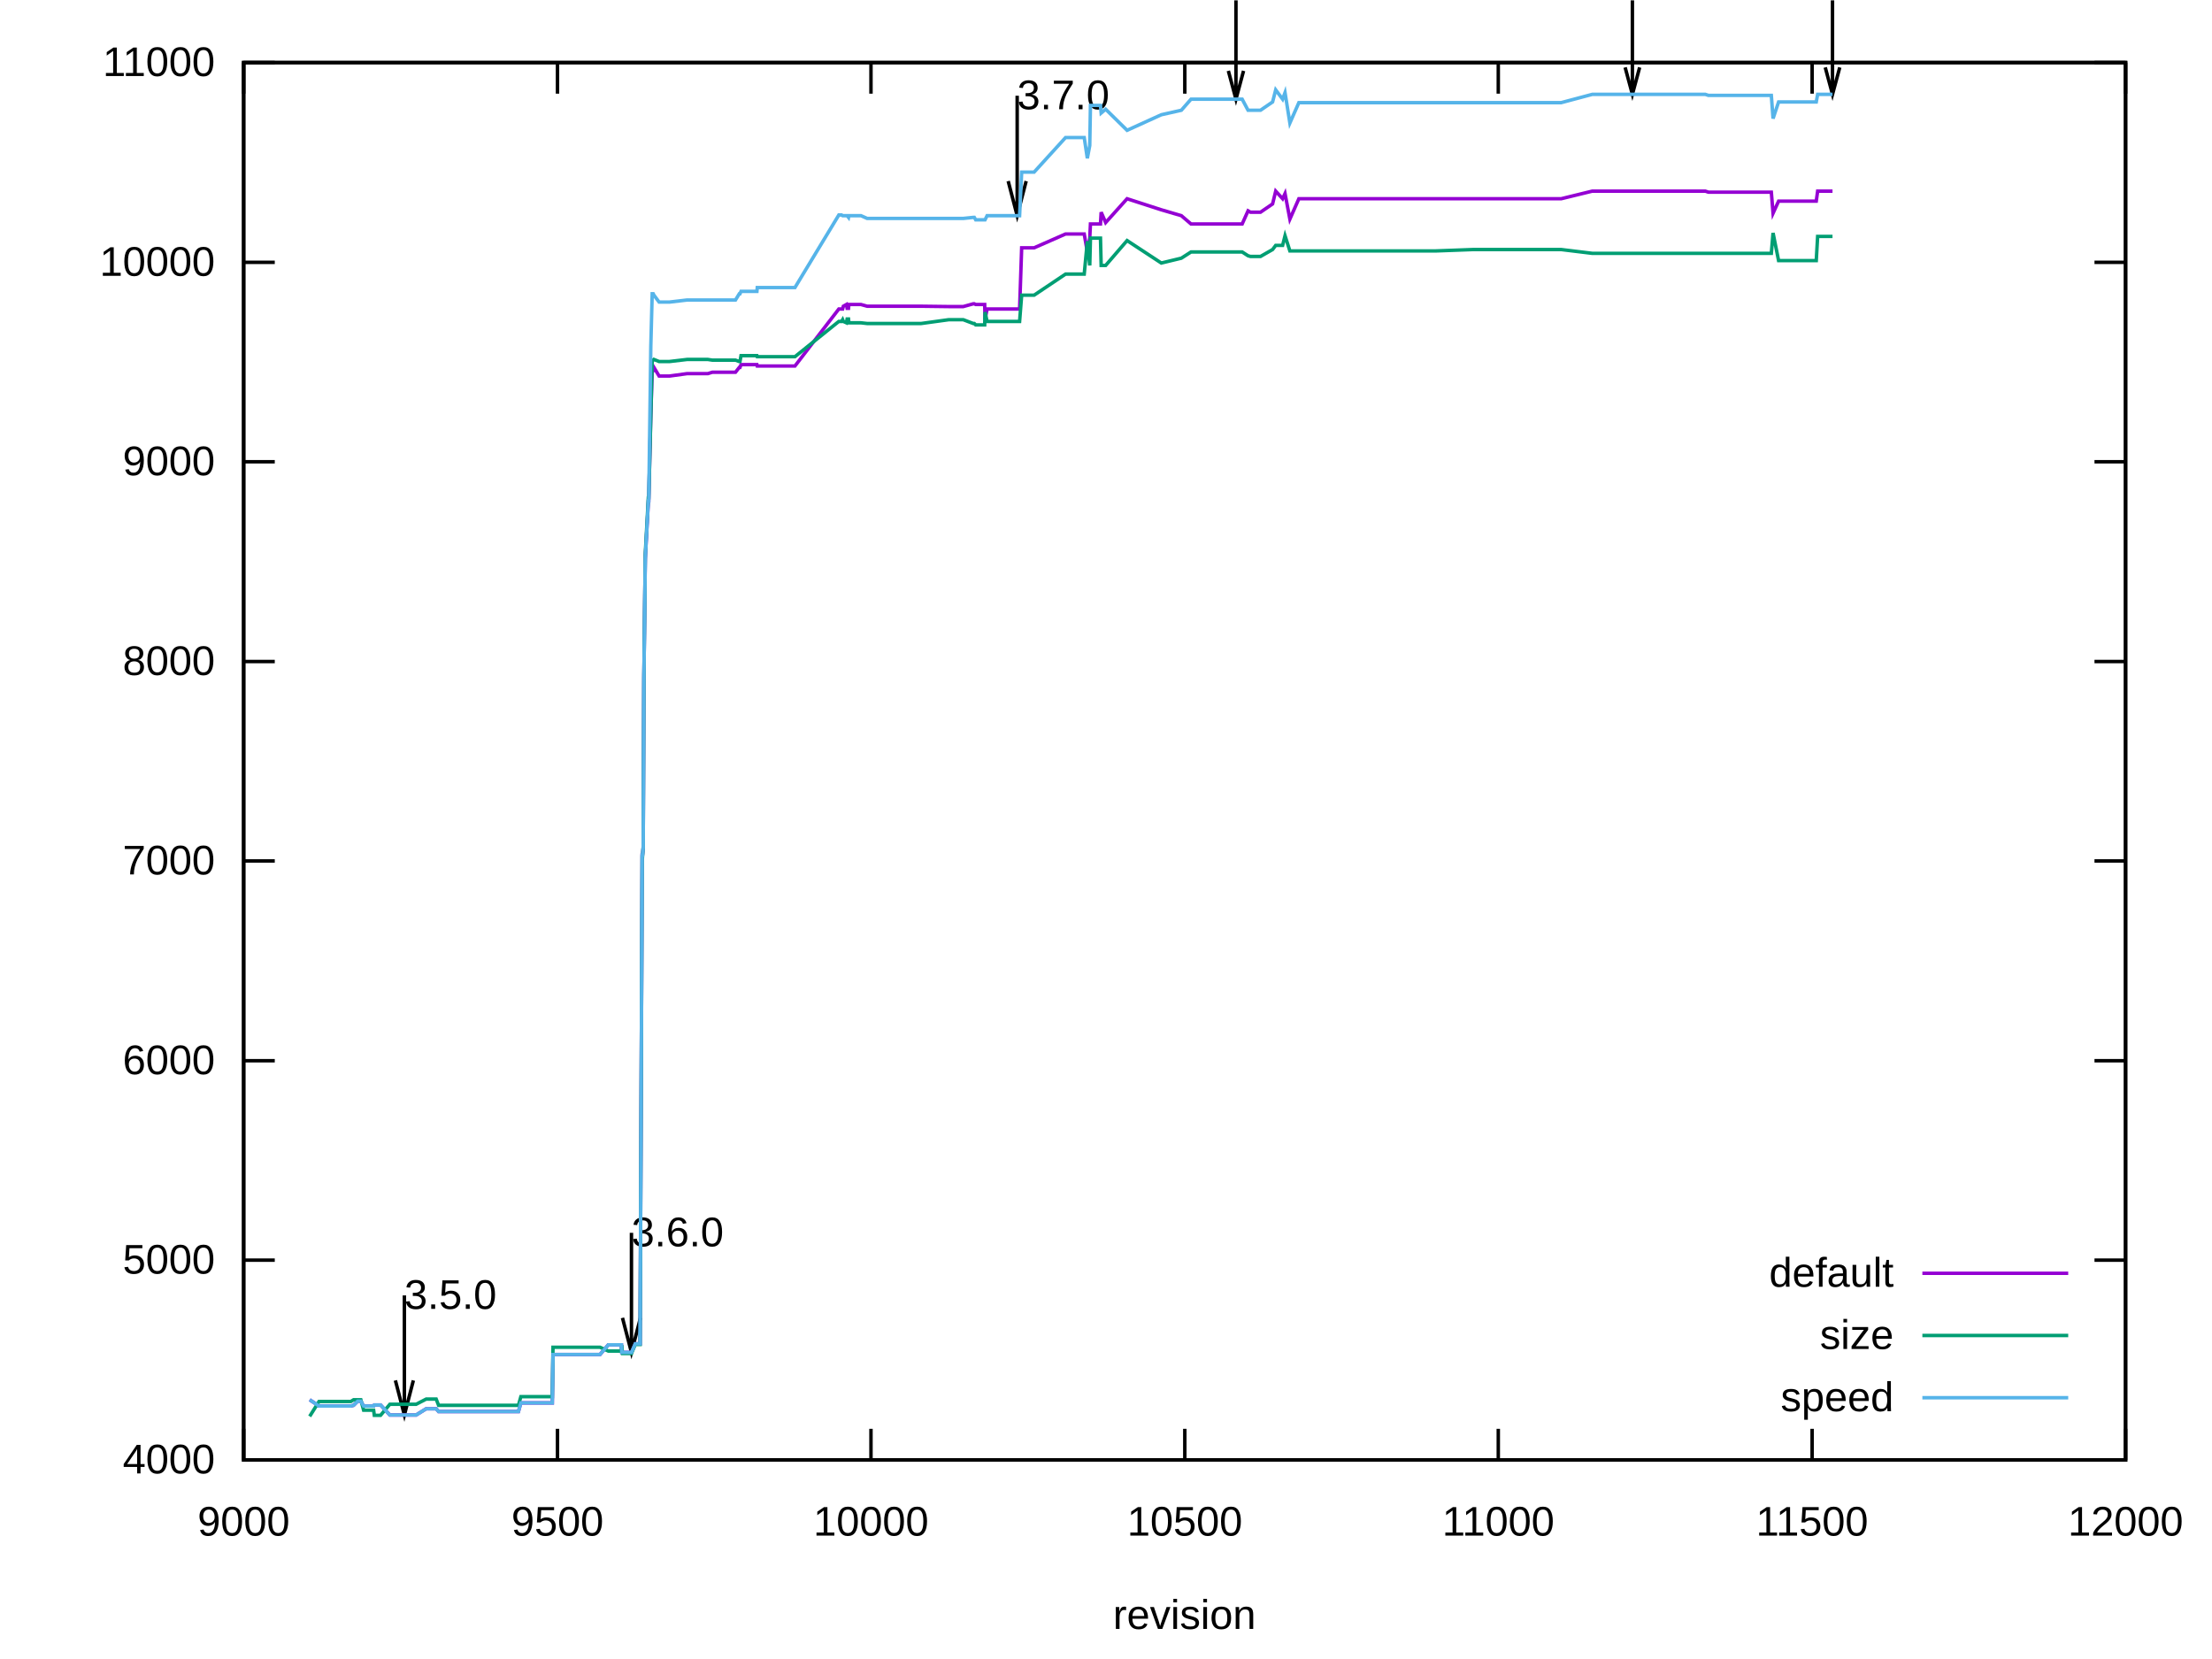
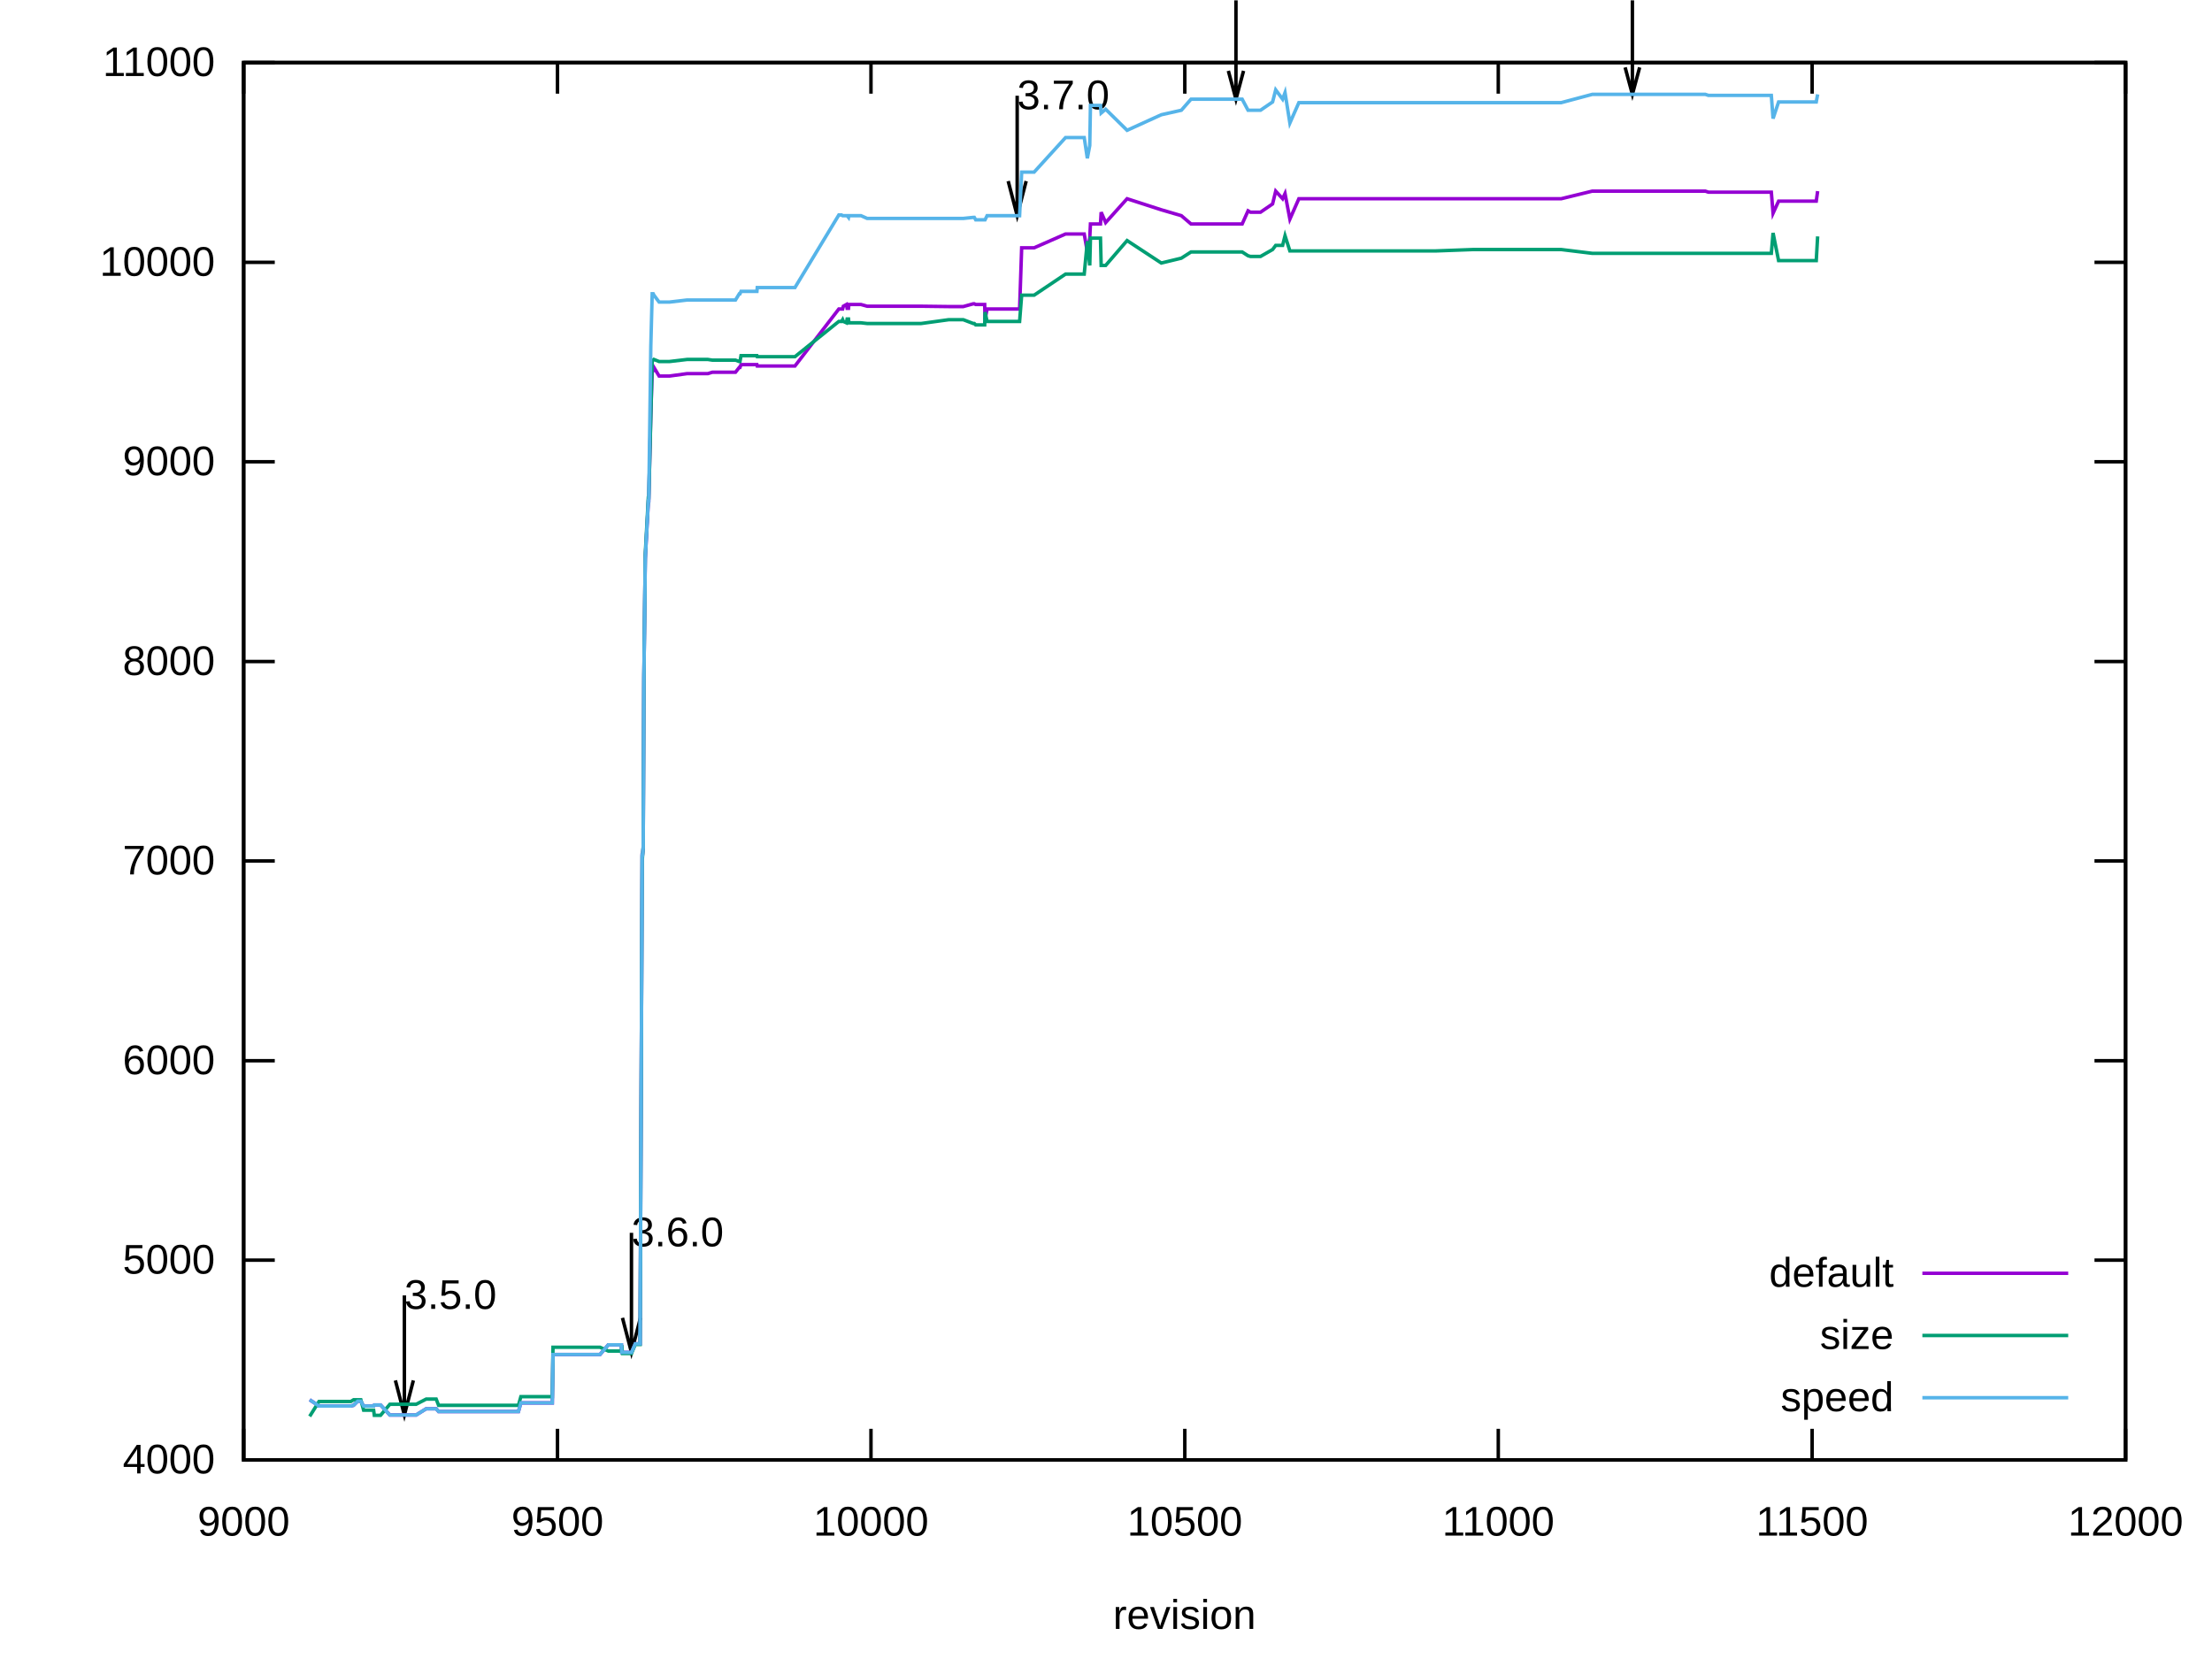
<svg xmlns="http://www.w3.org/2000/svg" xmlns:xlink="http://www.w3.org/1999/xlink" width="640" height="480" viewBox="0 0 640 480">
  <g id="gnuplot_canvas">
    <rect x="0" y="0" width="640" height="480" fill="none" />
    <defs>
      <circle id="gpDot" r="0.5" stroke-width="0.5" stroke="currentColor" />
      <path id="gpPt0" stroke-width="0.222" stroke="currentColor" d="M-1,0 h2 M0,-1 v2" />
      <path id="gpPt1" stroke-width="0.222" stroke="currentColor" d="M-1,-1 L1,1 M1,-1 L-1,1" />
      <path id="gpPt2" stroke-width="0.222" stroke="currentColor" d="M-1,0 L1,0 M0,-1 L0,1 M-1,-1 L1,1 M-1,1 L1,-1" />
      <rect id="gpPt3" stroke-width="0.222" stroke="currentColor" x="-1" y="-1" width="2" height="2" />
      <rect id="gpPt4" stroke-width="0.222" stroke="currentColor" fill="currentColor" x="-1" y="-1" width="2" height="2" />
      <circle id="gpPt5" stroke-width="0.222" stroke="currentColor" cx="0" cy="0" r="1" />
      <use xlink:href="#gpPt5" id="gpPt6" fill="currentColor" stroke="none" />
      <path id="gpPt7" stroke-width="0.222" stroke="currentColor" d="M0,-1.33 L-1.33,0.67 L1.33,0.67 z" />
      <use xlink:href="#gpPt7" id="gpPt8" fill="currentColor" stroke="none" />
      <use xlink:href="#gpPt7" id="gpPt9" stroke="currentColor" transform="rotate(180)" />
      <use xlink:href="#gpPt9" id="gpPt10" fill="currentColor" stroke="none" />
      <use xlink:href="#gpPt3" id="gpPt11" stroke="currentColor" transform="rotate(45)" />
      <use xlink:href="#gpPt11" id="gpPt12" fill="currentColor" stroke="none" />
      <path id="gpPt13" stroke-width="0.222" stroke="currentColor" d="M0,1.330 L1.265,0.411 L0.782,-1.067 L-0.782,-1.076 L-1.265,0.411 z" />
      <use xlink:href="#gpPt13" id="gpPt14" fill="currentColor" stroke="none" />
      <filter id="textbox" filterUnits="objectBoundingBox" x="0" y="0" height="1" width="1">
        <feFlood flood-color="white" flood-opacity="1" result="bgnd" />
        <feComposite in="SourceGraphic" in2="bgnd" operator="atop" />
      </filter>
      <filter id="greybox" filterUnits="objectBoundingBox" x="0" y="0" height="1" width="1">
        <feFlood flood-color="lightgrey" flood-opacity="1" result="grey" />
        <feComposite in="SourceGraphic" in2="grey" operator="atop" />
      </filter>
    </defs>
    <g fill="none" color="white" stroke="currentColor" stroke-width="1.00" stroke-linecap="butt" stroke-linejoin="miter">
</g>
    <g fill="none" color="black" stroke="currentColor" stroke-width="1.00" stroke-linecap="butt" stroke-linejoin="miter">
      <path stroke="black" d="M70.5,422.4 L79.5,422.4 M615.0,422.4 L606.0,422.4  " />
      <g transform="translate(62.2,426.3)" stroke="none" fill="black" font-family="Arial" font-size="12.00" text-anchor="end">
        <text>
          <tspan font-family="Arial"> 4000</tspan>
        </text>
      </g>
    </g>
    <g fill="none" color="black" stroke="currentColor" stroke-width="1.00" stroke-linecap="butt" stroke-linejoin="miter">
      <path stroke="black" d="M70.5,364.6 L79.5,364.6 M615.0,364.6 L606.0,364.6  " />
      <g transform="translate(62.2,368.5)" stroke="none" fill="black" font-family="Arial" font-size="12.00" text-anchor="end">
        <text>
          <tspan font-family="Arial"> 5000</tspan>
        </text>
      </g>
    </g>
    <g fill="none" color="black" stroke="currentColor" stroke-width="1.00" stroke-linecap="butt" stroke-linejoin="miter">
      <path stroke="black" d="M70.5,306.9 L79.5,306.9 M615.0,306.9 L606.0,306.9  " />
      <g transform="translate(62.2,310.8)" stroke="none" fill="black" font-family="Arial" font-size="12.00" text-anchor="end">
        <text>
          <tspan font-family="Arial"> 6000</tspan>
        </text>
      </g>
    </g>
    <g fill="none" color="black" stroke="currentColor" stroke-width="1.00" stroke-linecap="butt" stroke-linejoin="miter">
      <path stroke="black" d="M70.5,249.1 L79.5,249.1 M615.0,249.1 L606.0,249.1  " />
      <g transform="translate(62.2,253.0)" stroke="none" fill="black" font-family="Arial" font-size="12.00" text-anchor="end">
        <text>
          <tspan font-family="Arial"> 7000</tspan>
        </text>
      </g>
    </g>
    <g fill="none" color="black" stroke="currentColor" stroke-width="1.00" stroke-linecap="butt" stroke-linejoin="miter">
      <path stroke="black" d="M70.5,191.4 L79.5,191.4 M615.0,191.4 L606.0,191.4  " />
      <g transform="translate(62.2,195.3)" stroke="none" fill="black" font-family="Arial" font-size="12.00" text-anchor="end">
        <text>
          <tspan font-family="Arial"> 8000</tspan>
        </text>
      </g>
    </g>
    <g fill="none" color="black" stroke="currentColor" stroke-width="1.00" stroke-linecap="butt" stroke-linejoin="miter">
      <path stroke="black" d="M70.5,133.6 L79.5,133.6 M615.0,133.6 L606.0,133.6  " />
      <g transform="translate(62.2,137.5)" stroke="none" fill="black" font-family="Arial" font-size="12.00" text-anchor="end">
        <text>
          <tspan font-family="Arial"> 9000</tspan>
        </text>
      </g>
    </g>
    <g fill="none" color="black" stroke="currentColor" stroke-width="1.00" stroke-linecap="butt" stroke-linejoin="miter">
      <path stroke="black" d="M70.5,75.9 L79.5,75.9 M615.0,75.9 L606.0,75.9  " />
      <g transform="translate(62.2,79.8)" stroke="none" fill="black" font-family="Arial" font-size="12.00" text-anchor="end">
        <text>
          <tspan font-family="Arial"> 10000</tspan>
        </text>
      </g>
    </g>
    <g fill="none" color="black" stroke="currentColor" stroke-width="1.00" stroke-linecap="butt" stroke-linejoin="miter">
      <path stroke="black" d="M70.5,18.1 L79.5,18.1 M615.0,18.1 L606.0,18.1  " />
      <g transform="translate(62.2,22.0)" stroke="none" fill="black" font-family="Arial" font-size="12.00" text-anchor="end">
        <text>
          <tspan font-family="Arial"> 11000</tspan>
        </text>
      </g>
    </g>
    <g fill="none" color="black" stroke="currentColor" stroke-width="1.00" stroke-linecap="butt" stroke-linejoin="miter">
      <path stroke="black" d="M70.5,422.4 L70.5,413.4 M70.5,18.1 L70.5,27.1  " />
      <g transform="translate(70.5,444.3)" stroke="none" fill="black" font-family="Arial" font-size="12.00" text-anchor="middle">
        <text>
          <tspan font-family="Arial"> 9000</tspan>
        </text>
      </g>
    </g>
    <g fill="none" color="black" stroke="currentColor" stroke-width="1.00" stroke-linecap="butt" stroke-linejoin="miter">
      <path stroke="black" d="M161.3,422.4 L161.3,413.4 M161.3,18.1 L161.3,27.1  " />
      <g transform="translate(161.3,444.3)" stroke="none" fill="black" font-family="Arial" font-size="12.00" text-anchor="middle">
        <text>
          <tspan font-family="Arial"> 9500</tspan>
        </text>
      </g>
    </g>
    <g fill="none" color="black" stroke="currentColor" stroke-width="1.00" stroke-linecap="butt" stroke-linejoin="miter">
      <path stroke="black" d="M252.0,422.4 L252.0,413.4 M252.0,18.1 L252.0,27.1  " />
      <g transform="translate(252.0,444.3)" stroke="none" fill="black" font-family="Arial" font-size="12.00" text-anchor="middle">
        <text>
          <tspan font-family="Arial"> 10000</tspan>
        </text>
      </g>
    </g>
    <g fill="none" color="black" stroke="currentColor" stroke-width="1.00" stroke-linecap="butt" stroke-linejoin="miter">
      <path stroke="black" d="M342.8,422.4 L342.8,413.4 M342.8,18.1 L342.8,27.1  " />
      <g transform="translate(342.8,444.3)" stroke="none" fill="black" font-family="Arial" font-size="12.00" text-anchor="middle">
        <text>
          <tspan font-family="Arial"> 10500</tspan>
        </text>
      </g>
    </g>
    <g fill="none" color="black" stroke="currentColor" stroke-width="1.00" stroke-linecap="butt" stroke-linejoin="miter">
      <path stroke="black" d="M433.5,422.4 L433.5,413.4 M433.5,18.1 L433.5,27.1  " />
      <g transform="translate(433.5,444.3)" stroke="none" fill="black" font-family="Arial" font-size="12.00" text-anchor="middle">
        <text>
          <tspan font-family="Arial"> 11000</tspan>
        </text>
      </g>
    </g>
    <g fill="none" color="black" stroke="currentColor" stroke-width="1.00" stroke-linecap="butt" stroke-linejoin="miter">
      <path stroke="black" d="M524.3,422.4 L524.3,413.4 M524.3,18.1 L524.3,27.1  " />
      <g transform="translate(524.3,444.3)" stroke="none" fill="black" font-family="Arial" font-size="12.00" text-anchor="middle">
        <text>
          <tspan font-family="Arial"> 11500</tspan>
        </text>
      </g>
    </g>
    <g fill="none" color="black" stroke="currentColor" stroke-width="1.00" stroke-linecap="butt" stroke-linejoin="miter">
      <path stroke="black" d="M615.0,422.4 L615.0,413.4 M615.0,18.1 L615.0,27.1  " />
      <g transform="translate(615.0,444.3)" stroke="none" fill="black" font-family="Arial" font-size="12.00" text-anchor="middle">
        <text>
          <tspan font-family="Arial"> 12000</tspan>
        </text>
      </g>
    </g>
    <g fill="none" color="black" stroke="currentColor" stroke-width="1.00" stroke-linecap="butt" stroke-linejoin="miter">
</g>
    <g fill="none" color="black" stroke="currentColor" stroke-width="1.00" stroke-linecap="butt" stroke-linejoin="miter">
      <path stroke="black" d="M70.5,18.1 L70.5,422.4 L615.0,422.4 L615.0,18.1 L70.5,18.1 Z  " />
      <g transform="translate(117.0,378.7)" stroke="none" fill="black" font-family="Arial" font-size="12.00" text-anchor="start">
        <text>
          <tspan font-family="Arial">3.5.0</tspan>
        </text>
      </g>
      <g transform="translate(182.7,360.6)" stroke="none" fill="black" font-family="Arial" font-size="12.00" text-anchor="start">
        <text>
          <tspan font-family="Arial">3.6.0</tspan>
        </text>
      </g>
      <g transform="translate(294.3,31.6)" stroke="none" fill="black" font-family="Arial" font-size="12.00" text-anchor="start">
        <text>
          <tspan font-family="Arial">3.7.0</tspan>
        </text>
      </g>
-       <path stroke="black" d="M114.4,399.4 L117.0,409.4 L119.6,399.4 M117.0,374.8 L117.0,409.4 M180.1,381.3 L182.7,391.3 L185.3,381.3   M182.7,356.7 L182.7,391.3 M291.7,52.4 L294.3,62.4 L296.9,52.4 M294.3,27.7 L294.3,62.4 M355.4,20.5   L357.6,28.7 L359.8,20.5 M357.6,0.1 L357.6,28.7 M470.2,19.5 L472.3,27.3 L474.4,19.5 M472.3,0.1   L472.3,27.3 M528.1,19.5 L530.2,27.3 L532.3,19.5 M530.2,0.1 L530.2,27.3  " />
+       <path stroke="black" d="M114.4,399.4 L117.0,409.4 L119.6,399.4 M117.0,374.8 L117.0,409.4 M180.1,381.3 L182.7,391.3 L185.3,381.3   M182.7,356.7 L182.7,391.3 M291.7,52.4 L294.3,62.4 L296.9,52.4 M294.3,27.7 L294.3,62.4 M355.4,20.5   L357.6,28.7 L359.8,20.5 M357.6,0.1 L357.6,28.7 M470.2,19.5 L472.3,27.3 L474.4,19.5 M472.3,0.1   L472.3,27.3  " />
    </g>
    <g fill="none" color="black" stroke="currentColor" stroke-width="1.00" stroke-linecap="butt" stroke-linejoin="miter">
      <g transform="translate(342.7,471.3)" stroke="none" fill="black" font-family="Arial" font-size="12.00" text-anchor="middle">
        <text>
          <tspan font-family="Arial">revision</tspan>
        </text>
      </g>
    </g>
    <g fill="none" color="black" stroke="currentColor" stroke-width="1.00" stroke-linecap="butt" stroke-linejoin="miter">
</g>
    <g id="gnuplot_plot_1">
      <g fill="none" color="black" stroke="currentColor" stroke-width="1.00" stroke-linecap="butt" stroke-linejoin="miter">
        <g transform="translate(547.9,372.3)" stroke="none" fill="black" font-family="Arial" font-size="12.00" text-anchor="end">
          <text>
            <tspan font-family="Arial">default</tspan>
          </text>
        </g>
      </g>
      <g fill="none" color="black" stroke="currentColor" stroke-width="1.00" stroke-linecap="butt" stroke-linejoin="miter">
-         <path stroke="rgb(148,   0, 211)" d="M556.2,368.4 L598.4,368.4 M89.6,405.0 L92.3,406.8 L93.0,406.8 L93.6,406.8 L95.5,406.8 L99.0,406.8   L101.5,406.8 L102.3,406.6 L103.5,405.4 L104.4,405.4 L105.2,406.8 L105.5,406.8 L108.1,406.8 L108.3,406.5   L110.1,406.5 L112.8,409.4 L117.0,409.4 L120.4,409.4 L123.3,407.6 L126.2,407.6 L126.9,408.4 L128.4,408.4   L134.8,408.4 L138.7,408.4 L150.0,408.4 L150.7,405.9 L151.3,405.9 L152.5,405.9 L154.2,405.9 L157.3,405.9   L158.9,405.9 L159.8,405.9 L160.0,391.9 L160.9,391.9 L165.1,391.9 L168.5,391.9 L170.3,391.9 L173.6,391.9   L176.0,389.1 L177.4,389.1 L178.7,389.1 L179.6,389.1 L179.8,389.1 L179.9,391.3 L180.1,391.3 L182.7,391.3   L183.8,388.8 L185.2,388.8 L185.8,247.4 L185.9,247.4 L186.1,245.3 L186.3,196.1 L186.7,161.5 L187.6,144.9   L187.7,144.9 L188.3,119.9 L188.7,107.2 L189.0,107.2 L189.2,106.3 L190.7,108.8 L191.0,108.8 L191.2,108.8   L191.4,108.8 L193.7,108.8 L198.8,108.1 L203.0,108.1 L204.8,108.1 L206.1,107.7 L206.8,107.7 L208.6,107.7   L209.2,107.7 L209.3,107.7 L209.5,107.7 L209.7,107.7 L210.8,107.7 L212.8,107.7 L213.9,106.3 L214.1,106.3   L214.4,105.5 L215.2,105.5 L216.2,105.5 L217.0,105.5 L217.2,105.5 L218.4,105.5 L219.0,105.5 L219.1,105.9   L219.3,105.9 L221.1,105.9 L221.5,105.9 L222.2,105.9 L230.0,105.9 L242.7,89.4 L243.5,89.4 L243.8,89.4   L244.0,88.6 L244.9,88.1 L245.1,89.2 L245.5,89.2 L245.6,88.1 L246.4,88.1 L247.6,88.1 L249.1,88.1   L250.9,88.6 L251.5,88.6 L252.0,88.6 L255.1,88.6 L260.7,88.6 L262.5,88.6 L264.5,88.6 L265.1,88.6   L266.0,88.6 L266.5,88.6 L274.5,88.7 L278.7,88.7 L281.6,87.9 L281.9,87.9 L282.3,88.1 L283.6,88.1   L284.9,88.1 L285.0,92.5 L285.6,89.4 L286.8,89.4 L289.9,89.4 L290.3,89.4 L294.3,89.4 L295.0,89.4   L295.6,71.7 L299.2,71.7 L308.3,67.7 L309.0,67.7 L313.7,67.7 L314.6,72.9 L315.3,68.9 L315.5,64.8   L318.4,64.8 L318.6,61.4 L319.9,64.4 L326.1,57.5 L336.0,60.7 L341.8,62.4 L344.6,64.8 L350.0,64.8   L353.3,64.8 L357.6,64.8 L359.4,64.8 L361.1,61.0 L361.8,61.4 L364.7,61.4 L368.2,59.0 L369.1,55.3   L371.1,57.5 L371.8,56.0 L373.2,63.4 L375.8,57.5 L392.7,57.5 L393.9,57.5 L394.7,57.5 L394.8,57.5   L395.0,57.5 L395.4,57.5 L397.2,57.5 L415.4,57.5 L426.2,57.5 L428.8,57.5 L449.3,57.5 L451.7,57.5   L460.7,55.3 L472.3,55.3 L480.7,55.3 L493.4,55.3 L494.3,55.6 L500.8,55.6 L512.5,55.6 L513.0,61.7   L514.6,58.2 L525.5,58.2 L525.9,55.3 L530.2,55.3  " />
+         <path stroke="rgb(148,   0, 211)" d="M556.2,368.4 L598.4,368.4 M89.6,405.0 L92.3,406.8 L93.0,406.8 L93.6,406.8 L95.5,406.8 L99.0,406.8   L101.5,406.8 L102.3,406.6 L103.5,405.4 L104.4,405.4 L105.2,406.8 L105.5,406.8 L108.1,406.8 L108.3,406.5   L110.1,406.5 L112.8,409.4 L117.0,409.4 L120.4,409.4 L123.3,407.6 L126.2,407.6 L126.9,408.4 L128.4,408.4   L134.8,408.4 L138.7,408.4 L150.0,408.4 L150.7,405.9 L151.3,405.9 L152.5,405.9 L154.2,405.9 L157.3,405.9   L158.9,405.9 L159.8,405.9 L160.0,391.9 L160.9,391.9 L165.1,391.9 L168.5,391.9 L170.3,391.9 L173.6,391.9   L176.0,389.1 L177.4,389.1 L178.7,389.1 L179.6,389.1 L179.8,389.1 L179.9,391.3 L180.1,391.3 L182.7,391.3   L183.8,388.8 L185.2,388.8 L185.8,247.4 L185.9,247.4 L186.1,245.3 L186.3,196.1 L186.7,161.5 L187.6,144.9   L187.7,144.9 L188.3,119.9 L188.7,107.2 L189.0,107.2 L189.2,106.3 L190.7,108.8 L191.0,108.8 L191.2,108.8   L191.4,108.8 L193.7,108.8 L198.8,108.1 L203.0,108.1 L204.8,108.1 L206.1,107.7 L206.8,107.7 L208.6,107.7   L209.2,107.7 L209.3,107.7 L209.5,107.7 L209.7,107.7 L210.8,107.7 L212.8,107.7 L213.9,106.3 L214.1,106.3   L214.4,105.5 L215.2,105.5 L216.2,105.5 L217.0,105.5 L217.2,105.5 L218.4,105.5 L219.0,105.5 L219.1,105.9   L219.3,105.9 L221.1,105.9 L221.5,105.9 L222.2,105.9 L230.0,105.9 L242.7,89.4 L243.5,89.4 L243.8,89.4   L244.0,88.6 L244.9,88.1 L245.1,89.2 L245.5,89.2 L245.6,88.1 L246.4,88.1 L247.6,88.1 L249.1,88.1   L250.9,88.6 L251.5,88.6 L252.0,88.6 L255.1,88.6 L260.7,88.6 L262.5,88.6 L264.5,88.6 L265.1,88.6   L266.0,88.6 L266.5,88.6 L274.5,88.7 L278.7,88.7 L281.6,87.9 L281.9,87.9 L282.3,88.1 L283.6,88.1   L284.9,88.1 L285.0,92.5 L285.6,89.4 L286.8,89.4 L289.9,89.4 L290.3,89.4 L294.3,89.4 L295.0,89.4   L295.6,71.7 L299.2,71.7 L308.3,67.7 L309.0,67.7 L313.7,67.7 L314.6,72.9 L315.3,68.9 L315.5,64.8   L318.4,64.8 L318.6,61.4 L319.9,64.4 L326.1,57.5 L336.0,60.7 L341.8,62.4 L344.6,64.8 L350.0,64.8   L353.3,64.8 L357.6,64.8 L359.4,64.8 L361.1,61.0 L361.8,61.4 L364.7,61.4 L368.2,59.0 L369.1,55.3   L371.1,57.5 L371.8,56.0 L373.2,63.4 L375.8,57.5 L392.7,57.5 L393.9,57.5 L394.7,57.5 L394.8,57.5   L395.0,57.5 L395.4,57.5 L397.2,57.5 L415.4,57.5 L426.2,57.5 L428.8,57.5 L449.3,57.5 L451.7,57.5   L460.7,55.3 L472.3,55.3 L480.7,55.3 L493.4,55.3 L494.3,55.6 L500.8,55.6 L512.5,55.6 L513.0,61.7   L514.6,58.2 L525.5,58.2 L525.9,55.3  " />
      </g>
    </g>
    <g id="gnuplot_plot_2">
      <g fill="none" color="black" stroke="currentColor" stroke-width="1.00" stroke-linecap="butt" stroke-linejoin="miter">
        <g transform="translate(547.9,390.3)" stroke="none" fill="black" font-family="Arial" font-size="12.00" text-anchor="end">
          <text>
            <tspan font-family="Arial">size</tspan>
          </text>
        </g>
      </g>
      <g fill="none" color="black" stroke="currentColor" stroke-width="1.00" stroke-linecap="butt" stroke-linejoin="miter">
-         <path stroke="rgb(  0, 158, 115)" d="M556.2,386.4 L598.4,386.4 M89.6,409.8 L92.3,405.5 L93.0,405.5 L93.6,405.5 L95.5,405.5 L99.0,405.5   L101.5,405.5 L102.3,405.0 L103.5,405.0 L104.4,405.0 L105.2,408.0 L105.5,408.0 L108.1,408.0 L108.3,409.5   L110.1,409.5 L112.8,406.3 L117.0,406.3 L120.4,406.3 L123.3,404.8 L126.2,404.8 L126.9,406.6 L128.4,406.6   L134.8,406.6 L138.7,406.6 L150.0,406.6 L150.7,404.1 L151.3,404.1 L152.5,404.1 L154.2,404.1 L157.3,404.1   L158.9,404.1 L159.8,404.1 L160.0,389.8 L160.9,389.8 L165.1,389.8 L168.5,389.8 L170.3,389.8 L173.6,389.8   L176.0,390.9 L177.4,390.9 L178.7,390.9 L179.6,390.9 L179.8,390.9 L179.9,389.2 L180.1,391.6 L182.7,391.6   L183.8,389.0 L185.2,389.0 L185.8,247.9 L185.9,247.9 L186.1,244.9 L186.3,195.6 L186.7,160.3 L187.6,143.6   L187.7,144.5 L188.3,120.6 L188.7,104.2 L189.0,104.2 L189.2,104.0 L190.7,104.6 L191.0,104.6 L191.2,104.6   L191.4,104.6 L193.7,104.6 L198.8,104.0 L203.0,104.0 L204.8,104.0 L206.1,104.2 L206.8,104.2 L208.6,104.2   L209.2,104.2 L209.3,104.2 L209.5,104.2 L209.7,104.2 L210.8,104.2 L212.8,104.2 L213.9,104.6 L214.1,104.6   L214.4,102.9 L215.2,102.9 L216.2,102.9 L217.0,102.9 L217.2,102.9 L218.4,102.9 L219.0,102.9 L219.1,103.2   L219.3,103.2 L221.1,103.2 L221.5,103.2 L222.2,103.2 L230.0,103.2 L242.7,93.0 L243.5,93.0 L243.8,92.5   L244.0,93.0 L244.9,93.4 L245.1,92.3 L245.5,92.3 L245.6,93.4 L246.4,93.4 L247.6,93.4 L249.1,93.4   L250.9,93.6 L251.5,93.6 L252.0,93.6 L255.1,93.6 L260.7,93.6 L262.5,93.6 L264.5,93.6 L265.1,93.6   L266.0,93.6 L266.5,93.6 L274.5,92.5 L278.7,92.5 L281.6,93.6 L281.9,93.6 L282.3,94.0 L283.6,94.0   L284.9,94.0 L285.0,90.3 L285.6,93.0 L286.8,93.0 L289.9,93.0 L290.3,93.0 L294.3,93.0 L295.0,93.0   L295.6,85.4 L299.2,85.4 L308.3,79.3 L309.0,79.3 L313.7,79.3 L314.6,69.8 L315.3,76.8 L315.5,68.9   L318.4,68.9 L318.6,76.8 L319.9,76.8 L326.1,69.6 L336.0,76.1 L341.8,74.7 L344.6,72.9 L350.0,72.9   L353.3,72.9 L357.6,72.9 L359.4,72.9 L361.1,74.0 L361.8,74.2 L364.7,74.2 L368.2,72.2 L369.1,71.0   L371.1,71.0 L371.8,68.2 L373.2,72.6 L375.8,72.6 L392.7,72.6 L393.9,72.6 L394.7,72.6 L394.8,72.6   L395.0,72.6 L395.4,72.6 L397.2,72.6 L415.4,72.6 L426.2,72.2 L428.8,72.2 L449.3,72.2 L451.7,72.2   L460.7,73.3 L472.3,73.3 L480.7,73.3 L493.4,73.3 L494.3,73.3 L500.8,73.3 L512.5,73.3 L513.0,67.4   L514.6,75.4 L525.5,75.4 L525.9,68.4 L530.2,68.4  " />
+         <path stroke="rgb(  0, 158, 115)" d="M556.2,386.4 L598.4,386.4 M89.6,409.8 L92.3,405.5 L93.0,405.5 L93.6,405.5 L95.5,405.5 L99.0,405.5   L101.5,405.5 L102.3,405.0 L103.5,405.0 L104.4,405.0 L105.2,408.0 L105.5,408.0 L108.1,408.0 L108.3,409.5   L110.1,409.5 L112.8,406.3 L117.0,406.3 L120.4,406.3 L123.3,404.8 L126.2,404.8 L126.9,406.6 L128.4,406.6   L134.8,406.6 L138.7,406.6 L150.0,406.6 L150.7,404.1 L151.3,404.1 L152.5,404.1 L154.2,404.1 L157.3,404.1   L158.9,404.1 L159.8,404.1 L160.0,389.8 L160.9,389.8 L165.1,389.8 L168.5,389.8 L170.3,389.8 L173.6,389.8   L176.0,390.9 L177.4,390.9 L178.7,390.9 L179.6,390.9 L179.8,390.9 L179.9,389.2 L180.1,391.6 L182.7,391.6   L183.8,389.0 L185.2,389.0 L185.8,247.9 L185.9,247.9 L186.1,244.9 L186.3,195.6 L186.7,160.3 L187.6,143.6   L187.7,144.5 L188.3,120.6 L188.7,104.2 L189.0,104.2 L189.2,104.0 L190.7,104.6 L191.0,104.6 L191.2,104.6   L191.4,104.6 L193.7,104.6 L198.8,104.0 L203.0,104.0 L204.8,104.0 L206.1,104.2 L206.8,104.2 L208.6,104.2   L209.2,104.2 L209.3,104.2 L209.5,104.2 L209.7,104.2 L210.8,104.2 L212.8,104.2 L213.9,104.6 L214.1,104.6   L214.4,102.9 L215.2,102.9 L216.2,102.9 L217.0,102.9 L217.2,102.9 L218.4,102.9 L219.0,102.9 L219.1,103.2   L219.3,103.2 L221.1,103.2 L221.5,103.2 L222.2,103.2 L230.0,103.2 L242.7,93.0 L243.5,93.0 L243.8,92.5   L244.0,93.0 L244.9,93.4 L245.1,92.3 L245.5,92.3 L245.6,93.4 L246.4,93.4 L247.6,93.4 L249.1,93.4   L250.9,93.6 L251.5,93.6 L252.0,93.6 L255.1,93.6 L260.7,93.6 L262.5,93.6 L264.5,93.6 L265.1,93.6   L266.0,93.6 L266.5,93.6 L274.5,92.5 L278.7,92.5 L281.6,93.6 L281.9,93.6 L282.3,94.0 L283.6,94.0   L284.9,94.0 L285.0,90.3 L285.6,93.0 L286.8,93.0 L289.9,93.0 L290.3,93.0 L294.3,93.0 L295.0,93.0   L295.6,85.4 L299.2,85.4 L308.3,79.3 L309.0,79.3 L313.7,79.3 L314.6,69.8 L315.3,76.8 L315.5,68.9   L318.4,68.9 L318.6,76.8 L319.9,76.8 L326.1,69.6 L336.0,76.1 L341.8,74.7 L344.6,72.9 L350.0,72.9   L353.3,72.9 L357.6,72.9 L359.4,72.9 L361.1,74.0 L361.8,74.2 L364.7,74.2 L368.2,72.2 L369.1,71.0   L371.1,71.0 L371.8,68.2 L373.2,72.6 L375.8,72.6 L392.7,72.6 L393.9,72.6 L394.7,72.6 L394.8,72.6   L395.0,72.6 L395.4,72.6 L397.2,72.6 L415.4,72.6 L426.2,72.2 L428.8,72.2 L449.3,72.2 L451.7,72.2   L460.7,73.3 L472.3,73.3 L480.7,73.3 L493.4,73.3 L494.3,73.3 L500.8,73.3 L512.5,73.3 L513.0,67.4   L514.6,75.4 L525.5,75.4 L525.9,68.4  " />
      </g>
    </g>
    <g id="gnuplot_plot_3">
      <g fill="none" color="black" stroke="currentColor" stroke-width="1.00" stroke-linecap="butt" stroke-linejoin="miter">
        <g transform="translate(547.9,408.3)" stroke="none" fill="black" font-family="Arial" font-size="12.00" text-anchor="end">
          <text>
            <tspan font-family="Arial">speed</tspan>
          </text>
        </g>
      </g>
      <g fill="none" color="black" stroke="currentColor" stroke-width="1.00" stroke-linecap="butt" stroke-linejoin="miter">
-         <path stroke="rgb( 86, 180, 233)" d="M556.2,404.4 L598.4,404.4 M89.6,405.0 L92.3,406.8 L93.0,406.8 L93.6,406.8 L95.5,406.8 L99.0,406.8   L101.5,406.8 L102.3,406.6 L103.5,405.4 L104.4,405.4 L105.2,406.8 L105.5,406.8 L108.1,406.8 L108.3,406.5   L110.1,406.5 L112.8,409.4 L117.0,409.4 L120.4,409.4 L123.3,407.6 L126.2,407.6 L126.9,408.4 L128.4,408.4   L134.8,408.4 L138.7,408.4 L150.0,408.4 L150.7,405.9 L151.3,405.9 L152.5,405.9 L154.2,405.9 L157.3,405.9   L158.9,405.9 L159.8,405.9 L160.0,391.9 L160.9,391.9 L165.1,391.9 L168.5,391.9 L170.3,391.9 L173.6,391.9   L176.0,389.1 L177.4,389.1 L178.7,389.1 L179.6,389.1 L179.8,389.1 L179.9,391.3 L180.1,391.3 L182.7,391.3   L183.8,388.8 L185.2,388.8 L185.8,247.4 L185.9,247.4 L186.1,245.3 L186.3,196.1 L186.7,161.5 L187.6,144.9   L187.7,144.9 L188.3,100.2 L188.7,85.0 L189.0,85.0 L189.2,85.4 L190.7,87.4 L191.0,87.4 L191.2,87.4   L191.4,87.4 L193.7,87.4 L198.8,86.8 L203.0,86.8 L204.8,86.8 L206.1,86.8 L206.8,86.8 L208.6,86.8   L209.2,86.8 L209.3,86.8 L209.5,86.8 L209.7,86.8 L210.8,86.8 L212.8,86.8 L213.9,85.0 L214.1,85.0   L214.4,84.3 L215.2,84.3 L216.2,84.3 L217.0,84.3 L217.2,84.3 L218.4,84.3 L219.0,84.3 L219.1,83.2   L219.3,83.2 L221.1,83.2 L221.5,83.2 L222.2,83.2 L230.0,83.2 L242.7,62.2 L243.5,62.2 L243.8,62.4   L244.0,62.4 L244.9,62.4 L245.1,62.4 L245.5,62.9 L245.6,62.4 L246.4,62.4 L247.6,62.4 L249.1,62.4   L250.9,63.2 L251.5,63.2 L252.0,63.2 L255.1,63.2 L260.7,63.2 L262.5,63.2 L264.5,63.2 L265.1,63.2   L266.0,63.2 L266.5,63.2 L274.5,63.2 L278.7,63.2 L281.6,62.9 L281.9,62.9 L282.3,63.6 L283.6,63.6   L284.9,63.6 L285.0,63.6 L285.6,62.4 L286.8,62.4 L289.9,62.4 L290.3,62.4 L294.3,62.4 L295.0,62.4   L295.6,49.8 L299.2,49.8 L308.3,39.8 L309.0,39.8 L313.7,39.8 L314.6,45.8 L315.3,42.1 L315.5,30.5   L318.4,30.5 L318.6,32.7 L319.9,31.6 L326.1,37.7 L336.0,33.2 L341.8,31.9 L344.6,28.7 L350.0,28.7   L353.3,28.7 L357.6,28.7 L359.4,28.7 L361.1,31.9 L361.8,31.9 L364.7,31.9 L368.2,29.5 L369.1,26.0   L371.1,28.7 L371.8,26.8 L373.2,35.6 L375.8,29.7 L392.7,29.7 L393.9,29.7 L394.7,29.7 L394.8,29.7   L395.0,29.7 L395.4,29.7 L397.2,29.7 L415.4,29.7 L426.2,29.7 L428.8,29.7 L449.3,29.7 L451.7,29.7   L460.7,27.3 L472.3,27.3 L480.7,27.3 L493.4,27.3 L494.3,27.6 L500.8,27.6 L512.5,27.6 L513.0,34.3   L514.6,29.5 L525.5,29.5 L525.9,27.3 L530.2,27.3  " />
+         <path stroke="rgb( 86, 180, 233)" d="M556.2,404.4 L598.4,404.4 M89.6,405.0 L92.3,406.8 L93.0,406.8 L93.6,406.8 L95.5,406.8 L99.0,406.8   L101.5,406.8 L102.3,406.6 L103.5,405.4 L104.4,405.4 L105.2,406.8 L105.5,406.8 L108.1,406.8 L108.3,406.5   L110.1,406.5 L112.8,409.4 L117.0,409.4 L120.4,409.4 L123.3,407.6 L126.2,407.6 L126.9,408.4 L128.4,408.4   L134.8,408.4 L138.7,408.4 L150.0,408.4 L150.7,405.9 L151.3,405.9 L152.5,405.9 L154.2,405.9 L157.3,405.9   L158.9,405.9 L159.8,405.9 L160.0,391.9 L160.9,391.9 L165.1,391.9 L168.5,391.9 L170.3,391.9 L173.6,391.9   L176.0,389.1 L177.4,389.1 L178.7,389.1 L179.6,389.1 L179.8,389.1 L179.9,391.3 L180.1,391.3 L182.7,391.3   L183.8,388.8 L185.2,388.8 L185.8,247.4 L185.9,247.4 L186.1,245.3 L186.3,196.1 L186.7,161.5 L187.6,144.9   L187.7,144.9 L188.3,100.2 L188.7,85.0 L189.0,85.0 L189.2,85.4 L190.7,87.4 L191.0,87.4 L191.2,87.4   L191.4,87.4 L193.7,87.4 L198.8,86.8 L203.0,86.8 L204.8,86.8 L206.1,86.8 L206.8,86.8 L208.6,86.8   L209.2,86.8 L209.3,86.8 L209.5,86.8 L209.7,86.8 L210.8,86.8 L212.8,86.8 L213.9,85.0 L214.1,85.0   L214.4,84.3 L215.2,84.3 L216.2,84.3 L217.0,84.3 L217.2,84.3 L218.4,84.3 L219.0,84.3 L219.1,83.2   L219.3,83.2 L221.1,83.2 L221.5,83.2 L222.2,83.2 L230.0,83.2 L242.7,62.2 L243.5,62.2 L243.8,62.4   L244.0,62.4 L244.9,62.4 L245.1,62.4 L245.5,62.9 L245.6,62.4 L246.4,62.4 L247.6,62.4 L249.1,62.4   L250.9,63.2 L251.5,63.2 L252.0,63.2 L255.1,63.2 L260.7,63.2 L262.5,63.2 L264.5,63.2 L265.1,63.2   L266.0,63.2 L266.5,63.2 L274.5,63.2 L278.7,63.2 L281.6,62.9 L281.9,62.9 L282.3,63.6 L283.6,63.6   L284.9,63.6 L285.0,63.6 L285.6,62.4 L286.8,62.4 L289.9,62.4 L290.3,62.4 L294.3,62.4 L295.0,62.4   L295.6,49.8 L299.2,49.8 L308.3,39.8 L309.0,39.8 L313.7,39.8 L314.6,45.8 L315.3,42.1 L315.5,30.5   L318.4,30.5 L318.6,32.7 L319.9,31.6 L326.1,37.7 L336.0,33.2 L341.8,31.9 L344.6,28.7 L350.0,28.7   L353.3,28.7 L357.6,28.7 L359.4,28.7 L361.1,31.9 L361.8,31.9 L364.7,31.9 L368.2,29.5 L369.1,26.0   L371.1,28.7 L371.8,26.8 L373.2,35.6 L375.8,29.7 L392.7,29.7 L393.9,29.7 L394.7,29.7 L394.8,29.7   L395.0,29.7 L395.4,29.7 L397.2,29.7 L415.4,29.7 L426.2,29.7 L428.8,29.7 L449.3,29.7 L451.7,29.7   L460.7,27.3 L472.3,27.3 L480.7,27.3 L493.4,27.3 L494.3,27.6 L500.8,27.6 L512.5,27.6 L513.0,34.3   L514.6,29.5 L525.5,29.5 L525.9,27.3  " />
      </g>
    </g>
    <g fill="none" color="white" stroke="rgb( 86, 180, 233)" stroke-width="2.00" stroke-linecap="butt" stroke-linejoin="miter">
</g>
    <g fill="none" color="black" stroke="currentColor" stroke-width="2.00" stroke-linecap="butt" stroke-linejoin="miter">
</g>
    <g fill="none" color="black" stroke="black" stroke-width="1.00" stroke-linecap="butt" stroke-linejoin="miter">
</g>
    <g fill="none" color="black" stroke="currentColor" stroke-width="1.00" stroke-linecap="butt" stroke-linejoin="miter">
      <path stroke="black" d="M70.5,18.1 L70.5,422.4 L615.0,422.4 L615.0,18.1 L70.5,18.1 Z  " />
    </g>
    <g fill="none" color="black" stroke="currentColor" stroke-width="1.00" stroke-linecap="butt" stroke-linejoin="miter">
</g>
  </g>
</svg>
